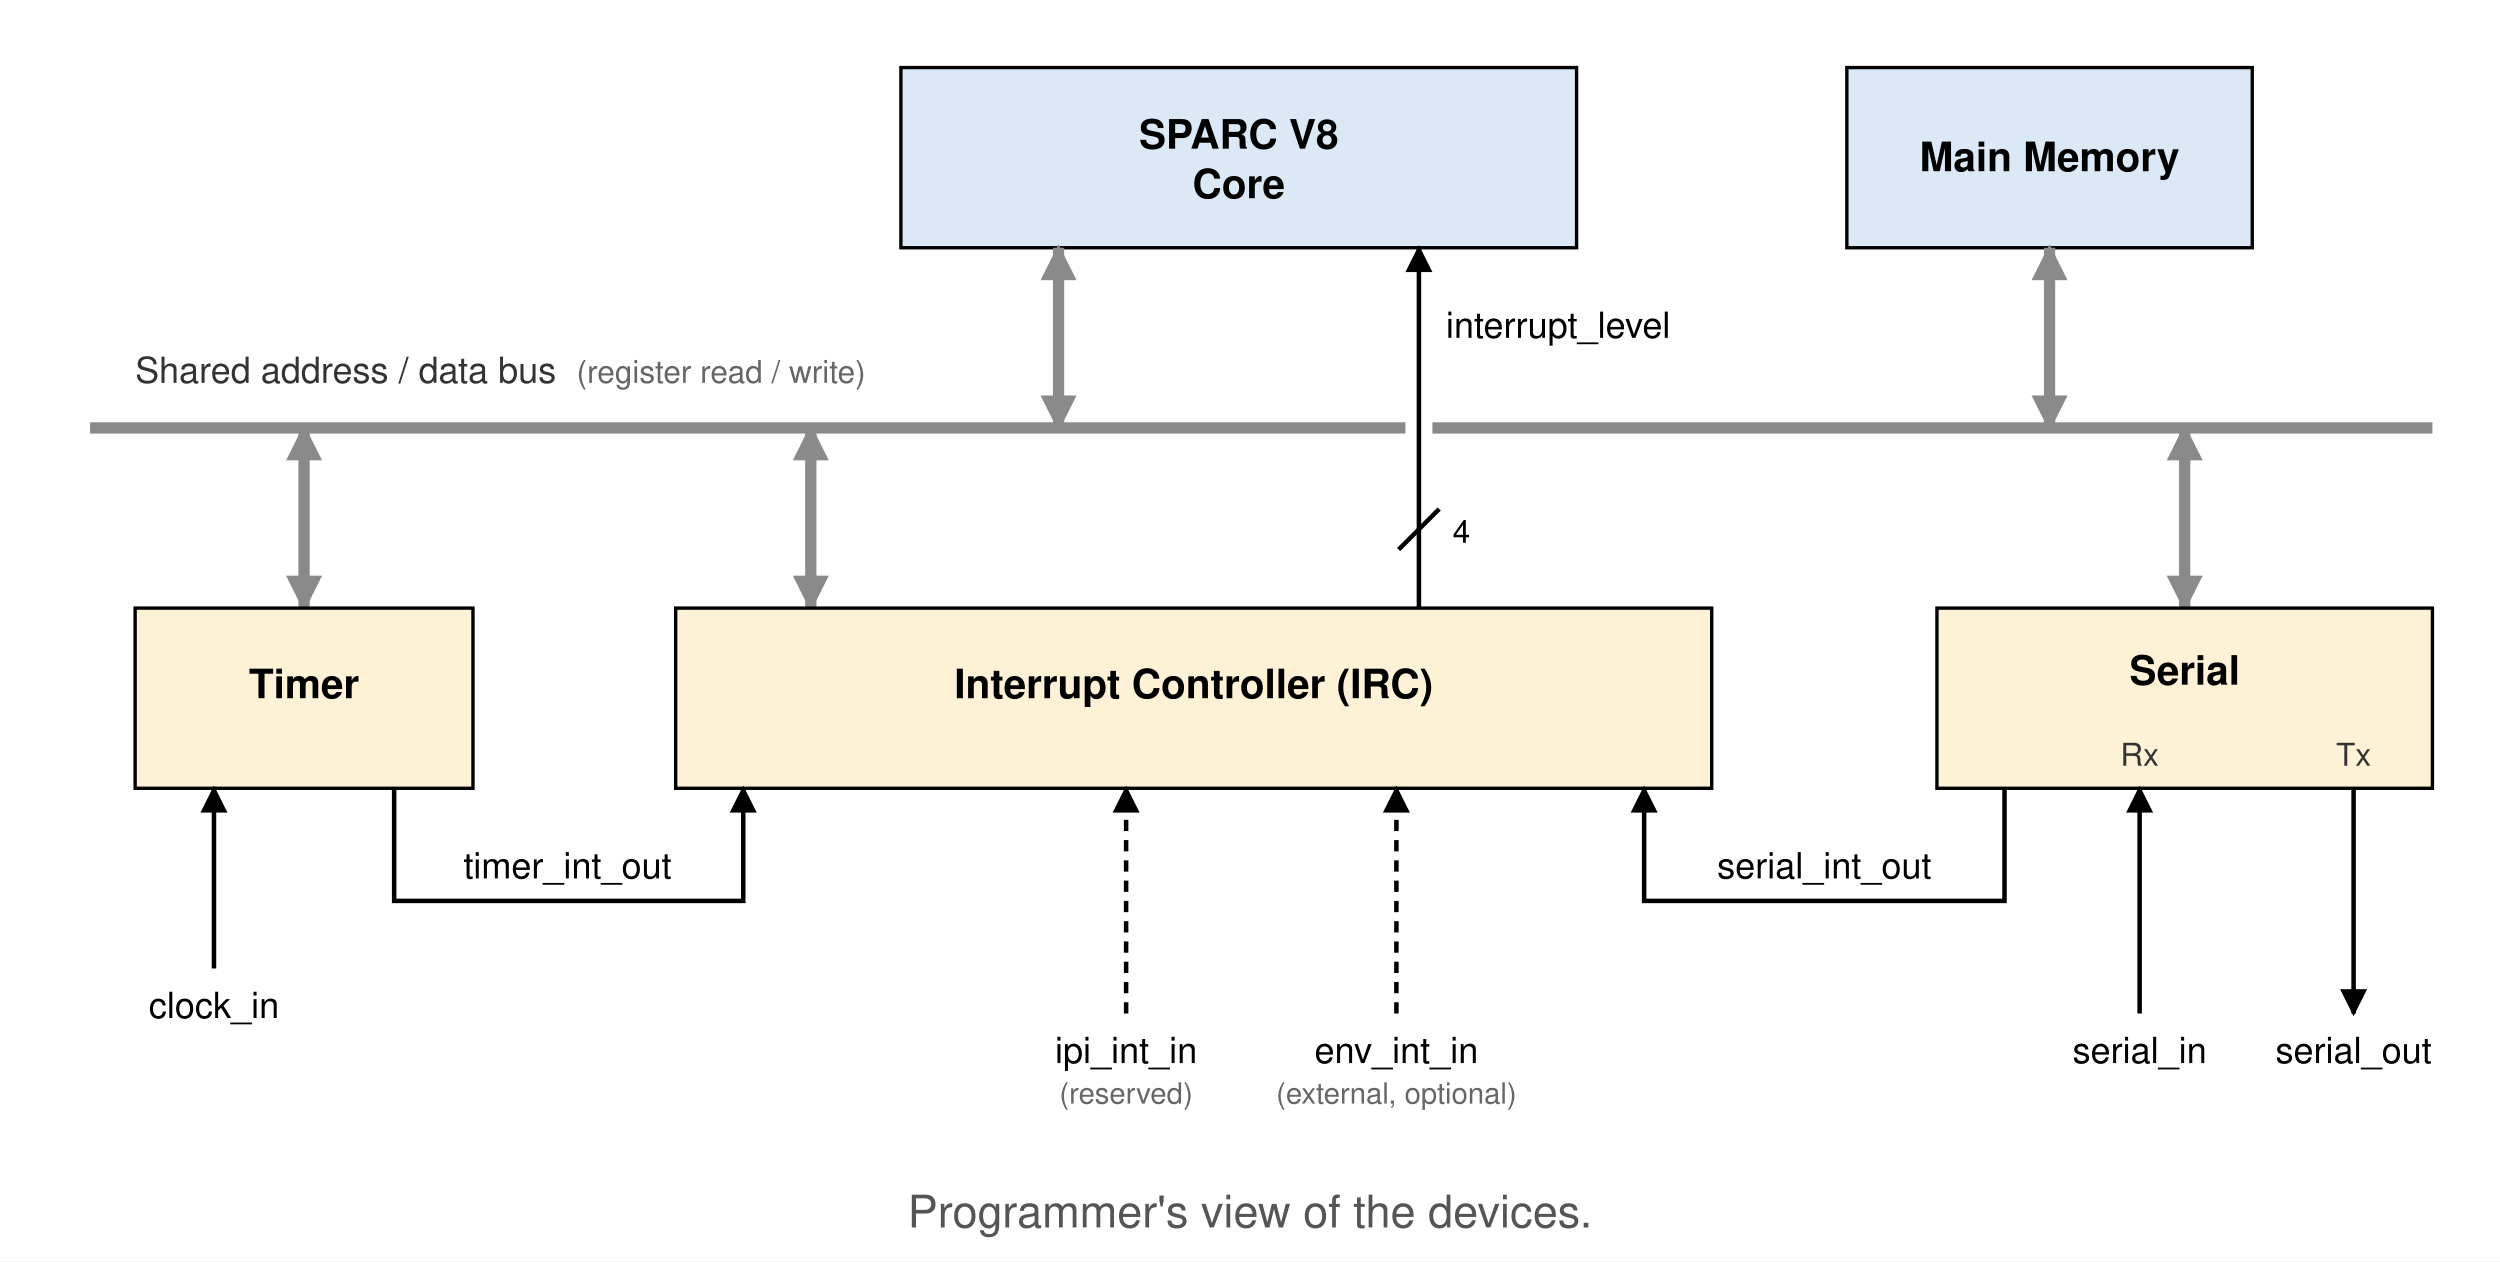
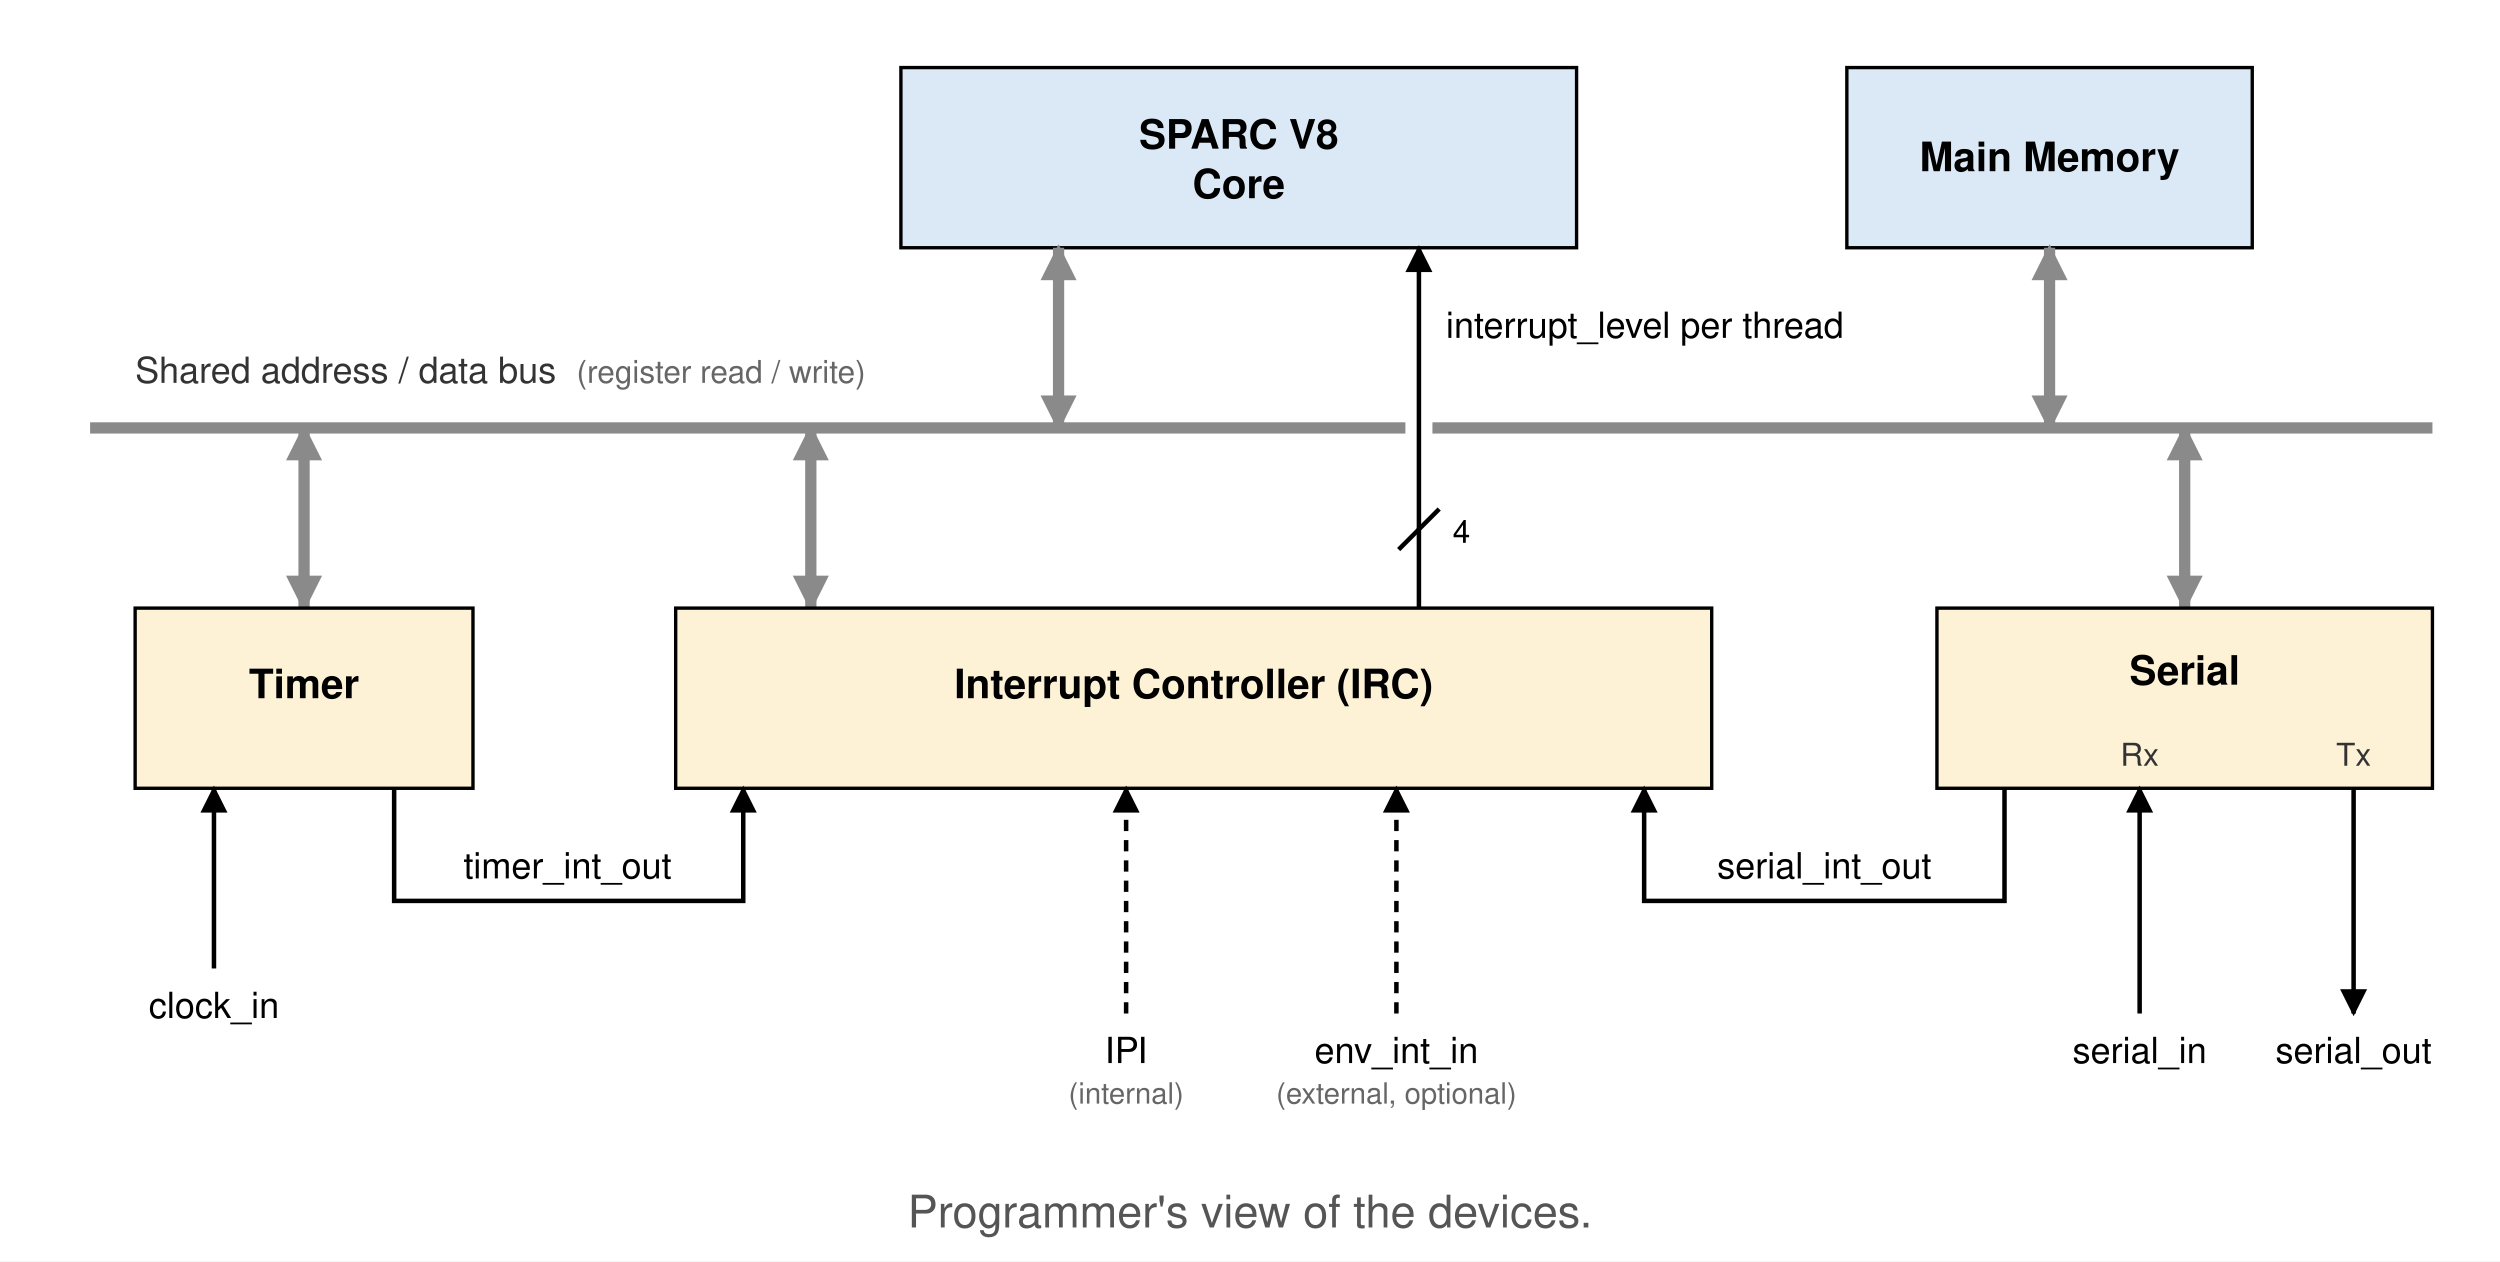
<svg xmlns="http://www.w3.org/2000/svg" viewBox="0 0 1110 560" font-family="Helvetica, Arial, sans-serif">
  <rect x="0" y="0" width="1110" height="560" fill="#ffffff" />
  <defs>
    <marker id="arrow" viewBox="0 0 10 10" refX="9" refY="5" markerWidth="12" markerHeight="12" markerUnits="userSpaceOnUse" orient="auto-start-reverse">
      <path d="M0,0 L10,5 L0,10 Z" fill="#000000" />
    </marker>
    <marker id="arrowGrey" viewBox="0 0 10 10" refX="9" refY="5" markerWidth="16" markerHeight="16" markerUnits="userSpaceOnUse" orient="auto-start-reverse">
      <path d="M0,0 L10,5 L0,10 Z" fill="#8a8a8a" />
    </marker>
    <style>
      .box   { stroke: #000000; stroke-width: 1.5; }
      .cpu   { fill: #dbe9f7; }
      .dev   { fill: #fdf1d6; }
      .title { font-size: 18px; font-weight: bold; text-anchor: middle; }
      .sig   { font-size: 16px; text-anchor: middle; }
      .pin   { font-size: 14px; text-anchor: middle; fill: #333333; }
      .note  { font-size: 13px; text-anchor: middle; fill: #666666; }
      .bus   { stroke: #8a8a8a; stroke-width: 5; }
      .tap   { stroke: #8a8a8a; stroke-width: 5; marker-start: url(#arrowGrey); marker-end: url(#arrowGrey); }
      .wire  { stroke: #000000; stroke-width: 2; fill: none; marker-end: url(#arrow); }
      .dash  { stroke-dasharray: 5,4; }
    </style>
  </defs>
  <rect class="box cpu" x="400" y="30" width="300" height="80" />
  <text class="title" x="550" y="66">SPARC V8</text>
  <text class="title" x="550" y="88">Core</text>
  <rect class="box cpu" x="820" y="30" width="180" height="80" />
  <text class="title" x="910" y="76">Main Memory</text>
  <line class="bus" x1="40" y1="190" x2="1080" y2="190" />
  <text x="60" y="170" font-size="16" fill="#333333">Shared address / data bus</text>
  <text x="60" y="170" dx="196" font-size="14" fill="#666666">(register read / write)</text>
  <line class="tap" x1="470" y1="110" x2="470" y2="190" />
  <line class="tap" x1="910" y1="110" x2="910" y2="190" />
  <line class="tap" x1="135" y1="190" x2="135" y2="270" />
  <line class="tap" x1="360" y1="190" x2="360" y2="270" />
  <line class="tap" x1="970" y1="190" x2="970" y2="270" />
  <rect class="box dev" x="60" y="270" width="150" height="80" />
  <text class="title" x="135" y="310">Timer</text>
  <rect class="box dev" x="300" y="270" width="460" height="80" />
  <text class="title" x="530" y="310">Interrupt Controller (IRC)</text>
  <rect class="box dev" x="860" y="270" width="220" height="80" />
  <text class="title" x="970" y="304">Serial</text>
  <text class="pin" x="950" y="340">Rx</text>
  <text class="pin" x="1045" y="340">Tx</text>
  <line class="wire" x1="95" y1="430" x2="95" y2="350" />
  <text class="sig" x="95" y="452">clock_in</text>
  <path class="wire" d="M 175,350 V 400 H 330 V 350" />
  <text class="sig" x="252" y="390">timer_int_out</text>
  <path class="wire" d="M 890,350 V 400 H 730 V 350" />
  <text class="sig" x="810" y="390">serial_int_out</text>
  <line class="wire" x1="950" y1="450" x2="950" y2="350" />
  <text class="sig" x="950" y="472">serial_in</text>
  <line class="wire" x1="1045" y1="350" x2="1045" y2="450" />
  <text class="sig" x="1045" y="472">serial_out</text>
  <line class="wire dash" x1="500" y1="450" x2="500" y2="350" />
-   <text class="sig" x="500" y="472">ipi_int_in</text>
-   <text class="note" x="500" y="490">(reserved)</text>
+   <text class="sig" x="500" y="472">IPI</text>
+   <text class="note" x="500" y="490">(internal)</text>
  <line class="wire dash" x1="620" y1="450" x2="620" y2="350" />
  <text class="sig" x="620" y="472">env_int_in</text>
  <text class="note" x="620" y="490">(external, optional)</text>
  <line x1="630" y1="181" x2="630" y2="199" stroke="#ffffff" stroke-width="12" />
  <line class="wire" x1="630" y1="270" x2="630" y2="110" />
  <line x1="621" y1="244" x2="639" y2="226" stroke="#000000" stroke-width="2" />
  <text x="645" y="241" font-size="14">4</text>
-   <text x="642" y="150" font-size="16">interrupt_level</text>
+   <text x="642" y="150" font-size="16">interrupt_level per thread</text>
  <text x="555" y="545" text-anchor="middle" font-size="20" fill="#555555">Programmer's view of the devices.</text>
</svg>
